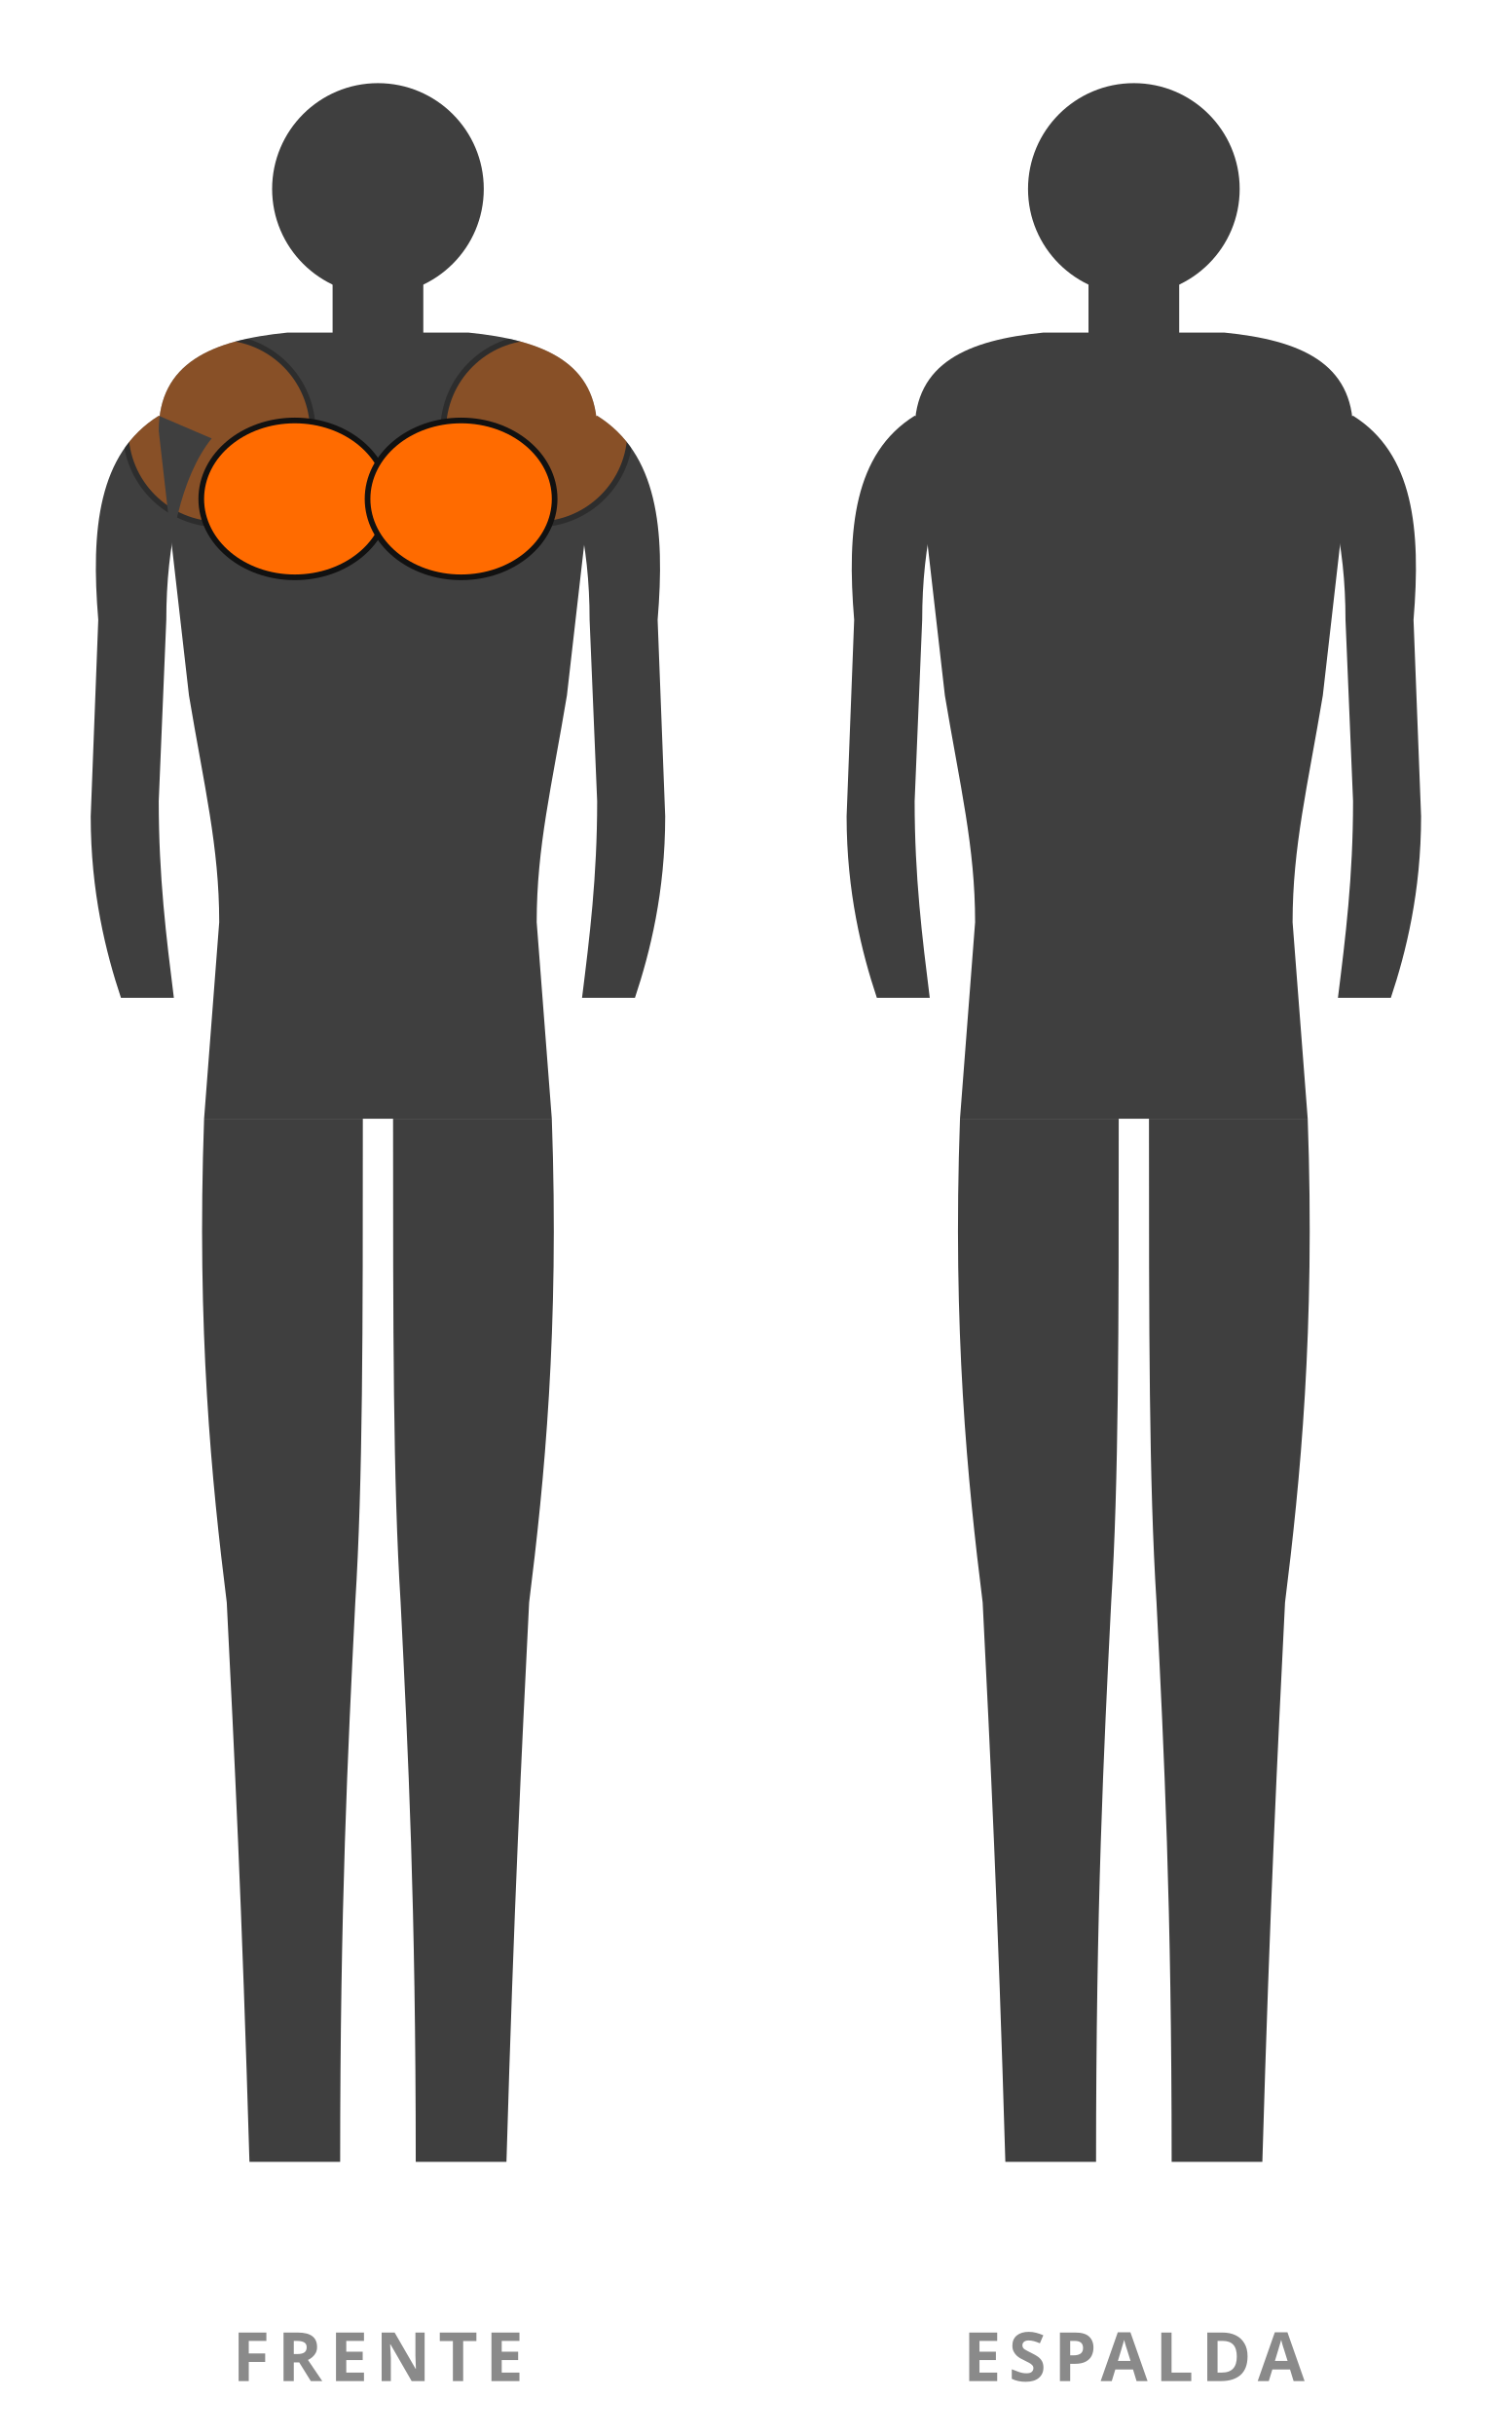
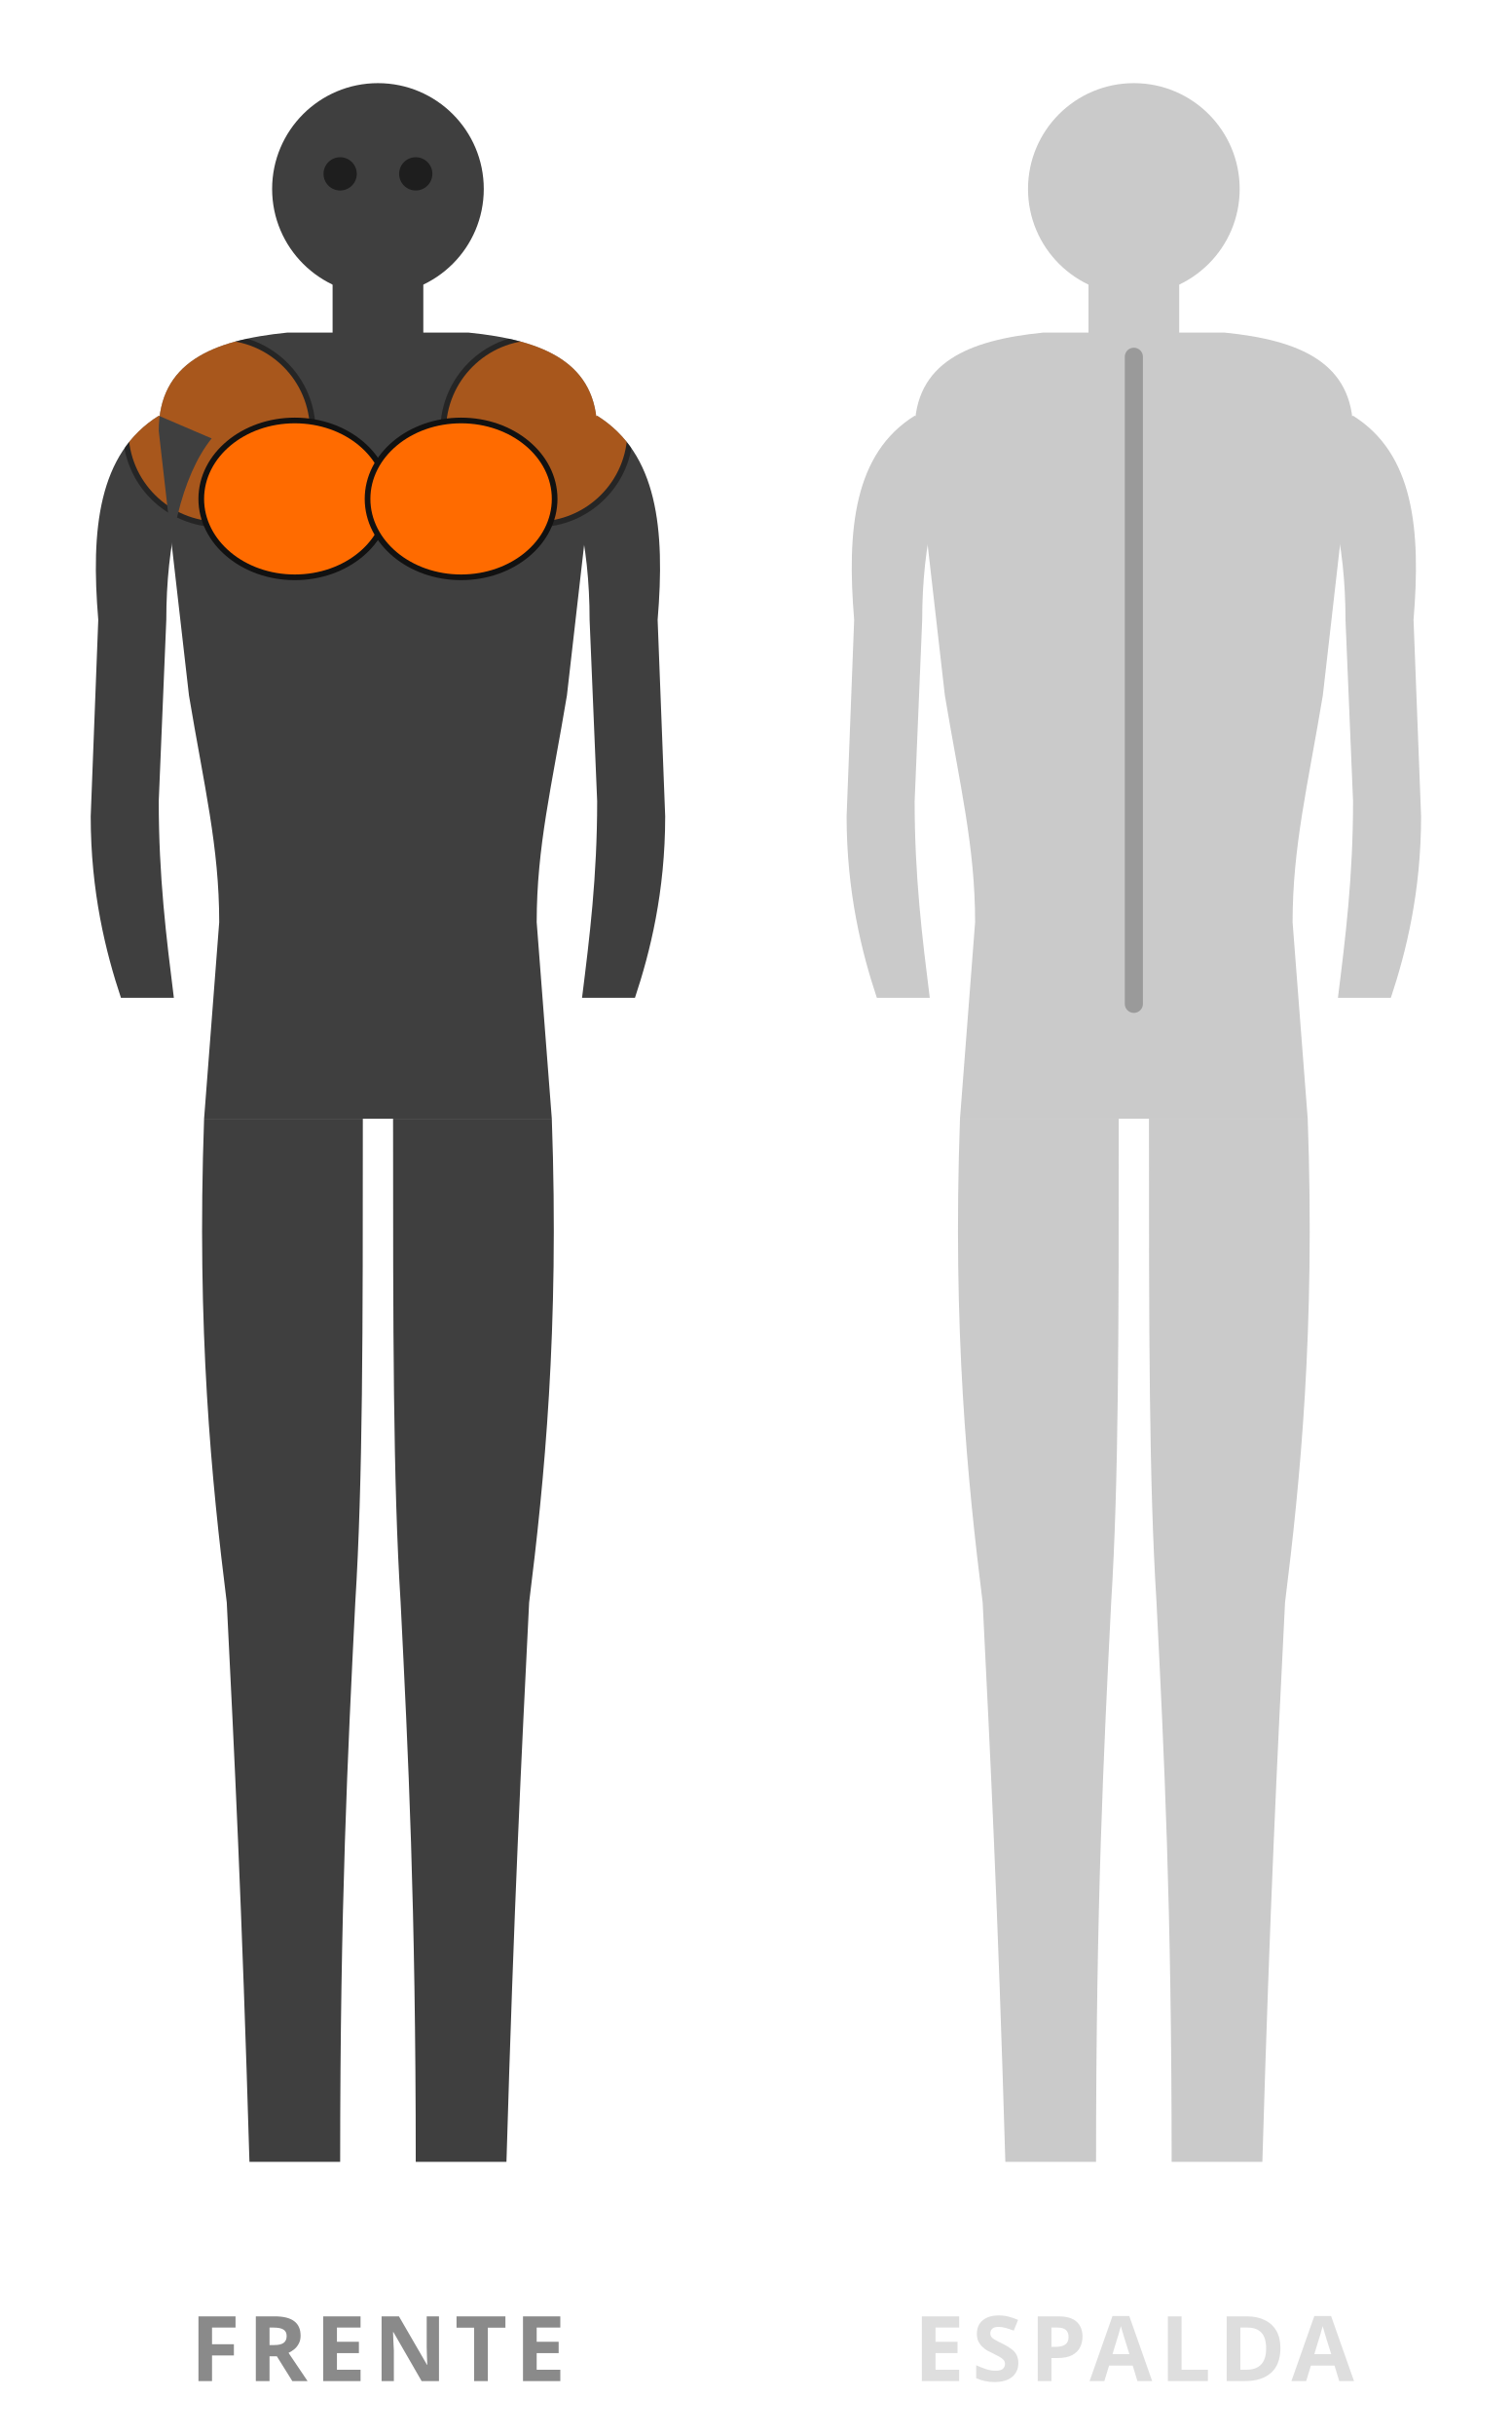
<svg xmlns="http://www.w3.org/2000/svg" viewBox="0 0 200 322" width="200" height="322" role="img" aria-label="Músculos que trabaja: Cruces polea">
  <defs>
    <clipPath id="cuerpoF">
      <circle cx="50" cy="25" r="14" />
      <path d="M 44 36 h 12 v 12 h -12 Z" />
      <path d="M 21 57              C 21 48, 28 45, 38 44              L 62 44 C 72 45, 79 48, 79 57              L 75 92 C 73 104, 71 112, 71 122              L 73 148 L 27 148 L 29 122              C 29 112, 27 104, 25 92 Z" />
      <path d="M 21 55 C 13 60, 12 70, 13 82              L 12 108 C 12 118, 14 126, 16 132              L 23 132 C 22 124, 21 116, 21 106              L 22 82 C 22 72, 24 63, 28 58 Z" />
      <path d="M 79 55 C 87 60, 88 70, 87 82              L 88 108 C 88 118, 86 126, 84 132              L 77 132 C 78 124, 79 116, 79 106              L 78 82 C 78 72, 76 63, 72 58 Z" />
      <path d="M 27 148 C 26 176, 28 196, 30 212              C 31 232, 32 252, 33 286              L 45 286 C 45 252, 46 232, 47 212              C 48 196, 48 176, 48 148 Z" />
      <path d="M 73 148 C 74 176, 72 196, 70 212              C 69 232, 68 252, 67 286              L 55 286 C 55 252, 54 232, 53 212              C 52 196, 52 176, 52 148 Z" />
    </clipPath>
    <clipPath id="cuerpoD">
      <circle cx="150" cy="25" r="14" />
      <path d="M 144 36 h 12 v 12 h -12 Z" />
      <path d="M 121 57              C 121 48, 128 45, 138 44              L 162 44 C 172 45, 179 48, 179 57              L 175 92 C 173 104, 171 112, 171 122              L 173 148 L 127 148 L 129 122              C 129 112, 127 104, 125 92 Z" />
      <path d="M 121 55 C 113 60, 112 70, 113 82              L 112 108 C 112 118, 114 126, 116 132              L 123 132 C 122 124, 121 116, 121 106              L 122 82 C 122 72, 124 63, 128 58 Z" />
      <path d="M 179 55 C 187 60, 188 70, 187 82              L 188 108 C 188 118, 186 126, 184 132              L 177 132 C 178 124, 179 116, 179 106              L 178 82 C 178 72, 176 63, 172 58 Z" />
      <path d="M 127 148 C 126 176, 128 196, 130 212              C 131 232, 132 252, 133 286              L 145 286 C 145 252, 146 232, 147 212              C 148 196, 148 176, 148 148 Z" />
      <path d="M 173 148 C 174 176, 172 196, 170 212              C 169 232, 168 252, 167 286              L 155 286 C 155 252, 154 232, 153 212              C 152 196, 152 176, 152 148 Z" />
    </clipPath>
  </defs>
  <style>
    .base { fill: #3f3f3f; }
    /* El borde del color del fondo separa grupos contiguos. Sin él, lumbar +
       glúteo + isquios se fundían en un único bloque naranja de la cintura a
       la rodilla y no se distinguía qué trabajaba qué. */
+     /* La cara y la columna: lo justo para saber de qué lado se mira. Tienen
+        que verse a tamaño miniatura, así que no pueden ser un matiz del gris. */
+     .detalle { fill: #1e1e1e; }
    .prim, .sec { stroke: #111; stroke-width: 1.5; paint-order: stroke; }
    .prim { fill: #ff6b00; }
-     .sec  { fill: #ff6b00; opacity: .38; }
-     .et   { fill: #8a8a8a; font: 600 9px system-ui, sans-serif; text-anchor: middle; letter-spacing: 1px; }
+     /* .38 quedaba marrón apagado sobre el gris del cuerpo y se confundía con
+        él: a este tamaño "también trabaja esto" tiene que verse. */
+     .sec  { fill: #ff6b00; opacity: .55; }
+     .et   { fill: #8a8a8a; font: 700 12px system-ui, sans-serif; text-anchor: middle; letter-spacing: 1px; }
+     /* El lado que no trabaja nada, y su etiqueta, en segundo plano. */
+     .apagado { opacity: .28; }
    @media (prefers-color-scheme: light) {
      .base { fill: #d6d1c6; }
+       .detalle { fill: #a49d8e; }
      .et   { fill: #7a7060; }
      .prim, .sec { stroke: #f7f5f0; }
    }
  </style>
  <g class="base">
    <circle cx="50" cy="25" r="14" />
    <path d="M 44 36 h 12 v 12 h -12 Z" />
    <path d="M 21 57              C 21 48, 28 45, 38 44              L 62 44 C 72 45, 79 48, 79 57              L 75 92 C 73 104, 71 112, 71 122              L 73 148 L 27 148 L 29 122              C 29 112, 27 104, 25 92 Z" />
    <path d="M 21 55 C 13 60, 12 70, 13 82              L 12 108 C 12 118, 14 126, 16 132              L 23 132 C 22 124, 21 116, 21 106              L 22 82 C 22 72, 24 63, 28 58 Z" />
    <path d="M 79 55 C 87 60, 88 70, 87 82              L 88 108 C 88 118, 86 126, 84 132              L 77 132 C 78 124, 79 116, 79 106              L 78 82 C 78 72, 76 63, 72 58 Z" />
    <path d="M 27 148 C 26 176, 28 196, 30 212              C 31 232, 32 252, 33 286              L 45 286 C 45 252, 46 232, 47 212              C 48 196, 48 176, 48 148 Z" />
    <path d="M 73 148 C 74 176, 72 196, 70 212              C 69 232, 68 252, 67 286              L 55 286 C 55 252, 54 232, 53 212              C 52 196, 52 176, 52 148 Z" />
+   </g>
+   <g class="detalle">
+     <circle cx="45" cy="23" r="2.2" />
+     <circle cx="55" cy="23" r="2.2" />
+   </g>
+   <g class="base apagado">
    <circle cx="150" cy="25" r="14" />
    <path d="M 144 36 h 12 v 12 h -12 Z" />
    <path d="M 121 57              C 121 48, 128 45, 138 44              L 162 44 C 172 45, 179 48, 179 57              L 175 92 C 173 104, 171 112, 171 122              L 173 148 L 127 148 L 129 122              C 129 112, 127 104, 125 92 Z" />
    <path d="M 121 55 C 113 60, 112 70, 113 82              L 112 108 C 112 118, 114 126, 116 132              L 123 132 C 122 124, 121 116, 121 106              L 122 82 C 122 72, 124 63, 128 58 Z" />
    <path d="M 179 55 C 187 60, 188 70, 187 82              L 188 108 C 188 118, 186 126, 184 132              L 177 132 C 178 124, 179 116, 179 106              L 178 82 C 178 72, 176 63, 172 58 Z" />
    <path d="M 127 148 C 126 176, 128 196, 130 212              C 131 232, 132 252, 133 286              L 145 286 C 145 252, 146 232, 147 212              C 148 196, 148 176, 148 148 Z" />
    <path d="M 173 148 C 174 176, 172 196, 170 212              C 169 232, 168 252, 167 286              L 155 286 C 155 252, 154 232, 153 212              C 152 196, 152 176, 152 148 Z" />
+   </g>
+   <g class="detalle apagado">
+     <rect x="148.8" y="46" width="2.4" height="88" rx="1.2" />
  </g>
  <g class="sec" clip-path="url(#cuerpoF)">
    <circle cx="29" cy="57" r="12" />
    <circle cx="71" cy="57" r="12" />
  </g>
  <g class="prim" clip-path="url(#cuerpoF)">
    <ellipse cx="39" cy="66" rx="12" ry="10" />
    <ellipse cx="61" cy="66" rx="12" ry="10" />
  </g>
  <text class="et" x="50" y="315">FRENTE</text>
-   <text class="et" x="150" y="315">ESPALDA</text>
+   <text class="et apagado" x="150" y="315">ESPALDA</text>
</svg>
